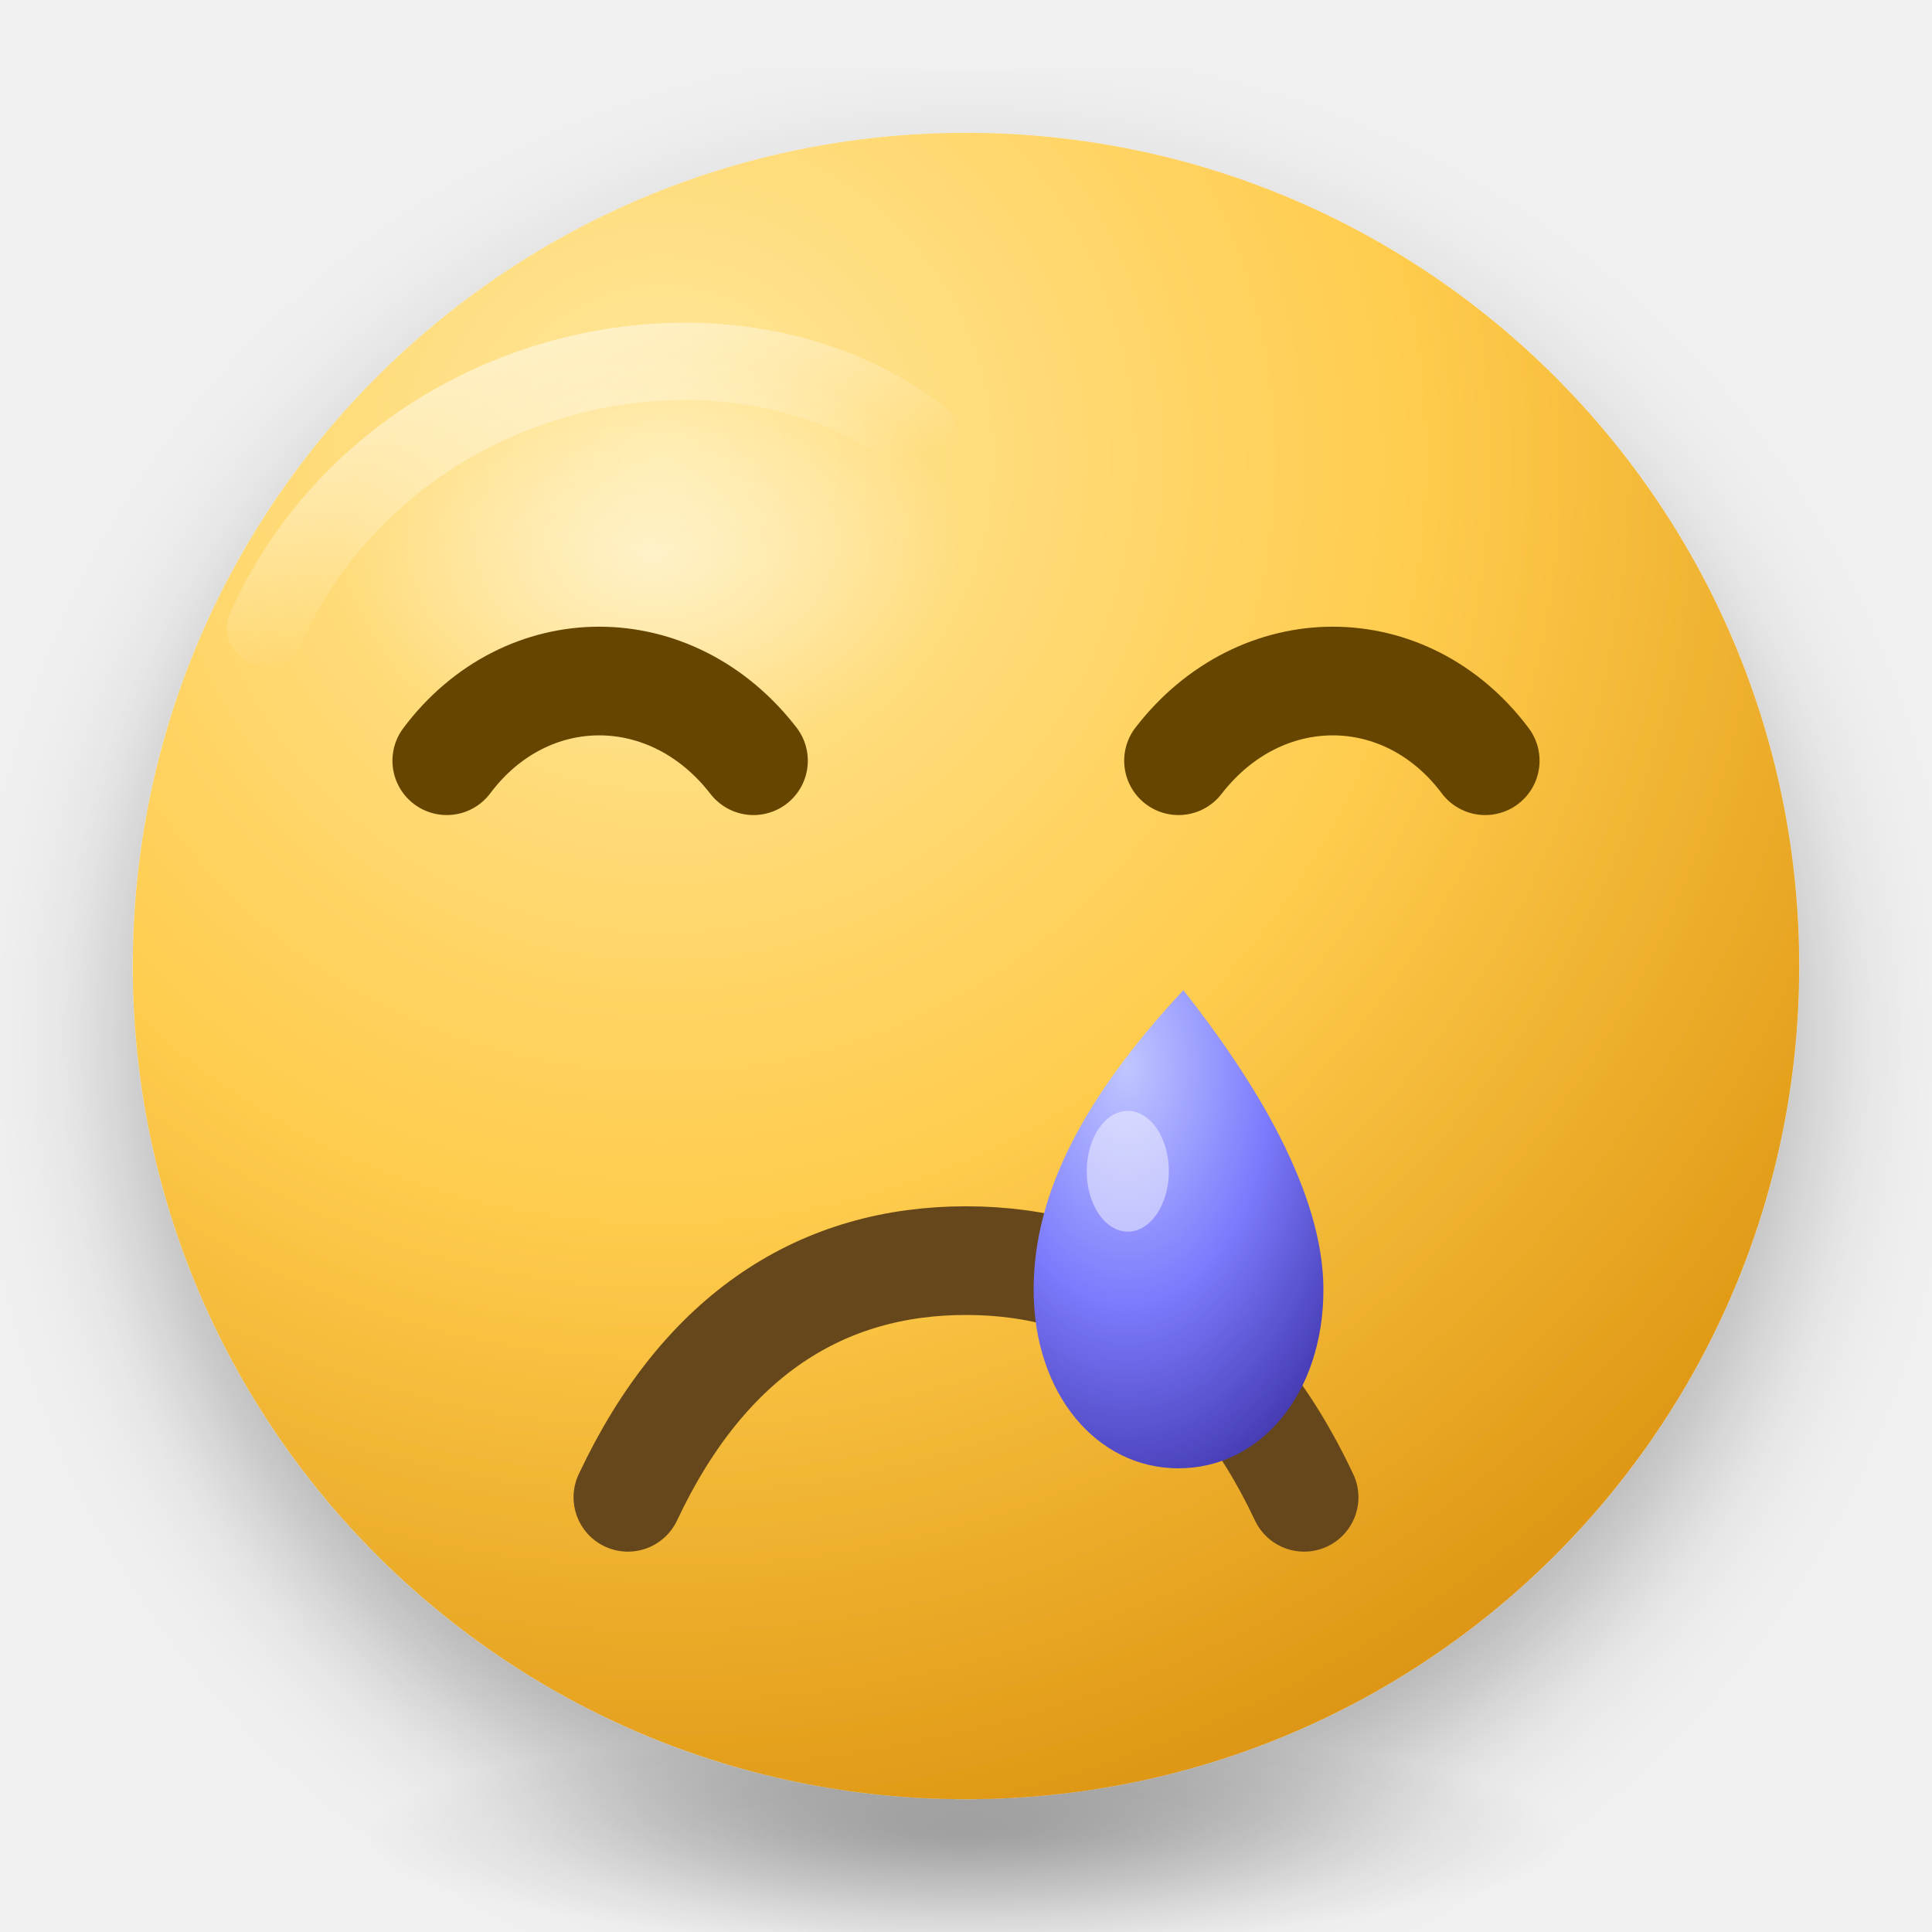
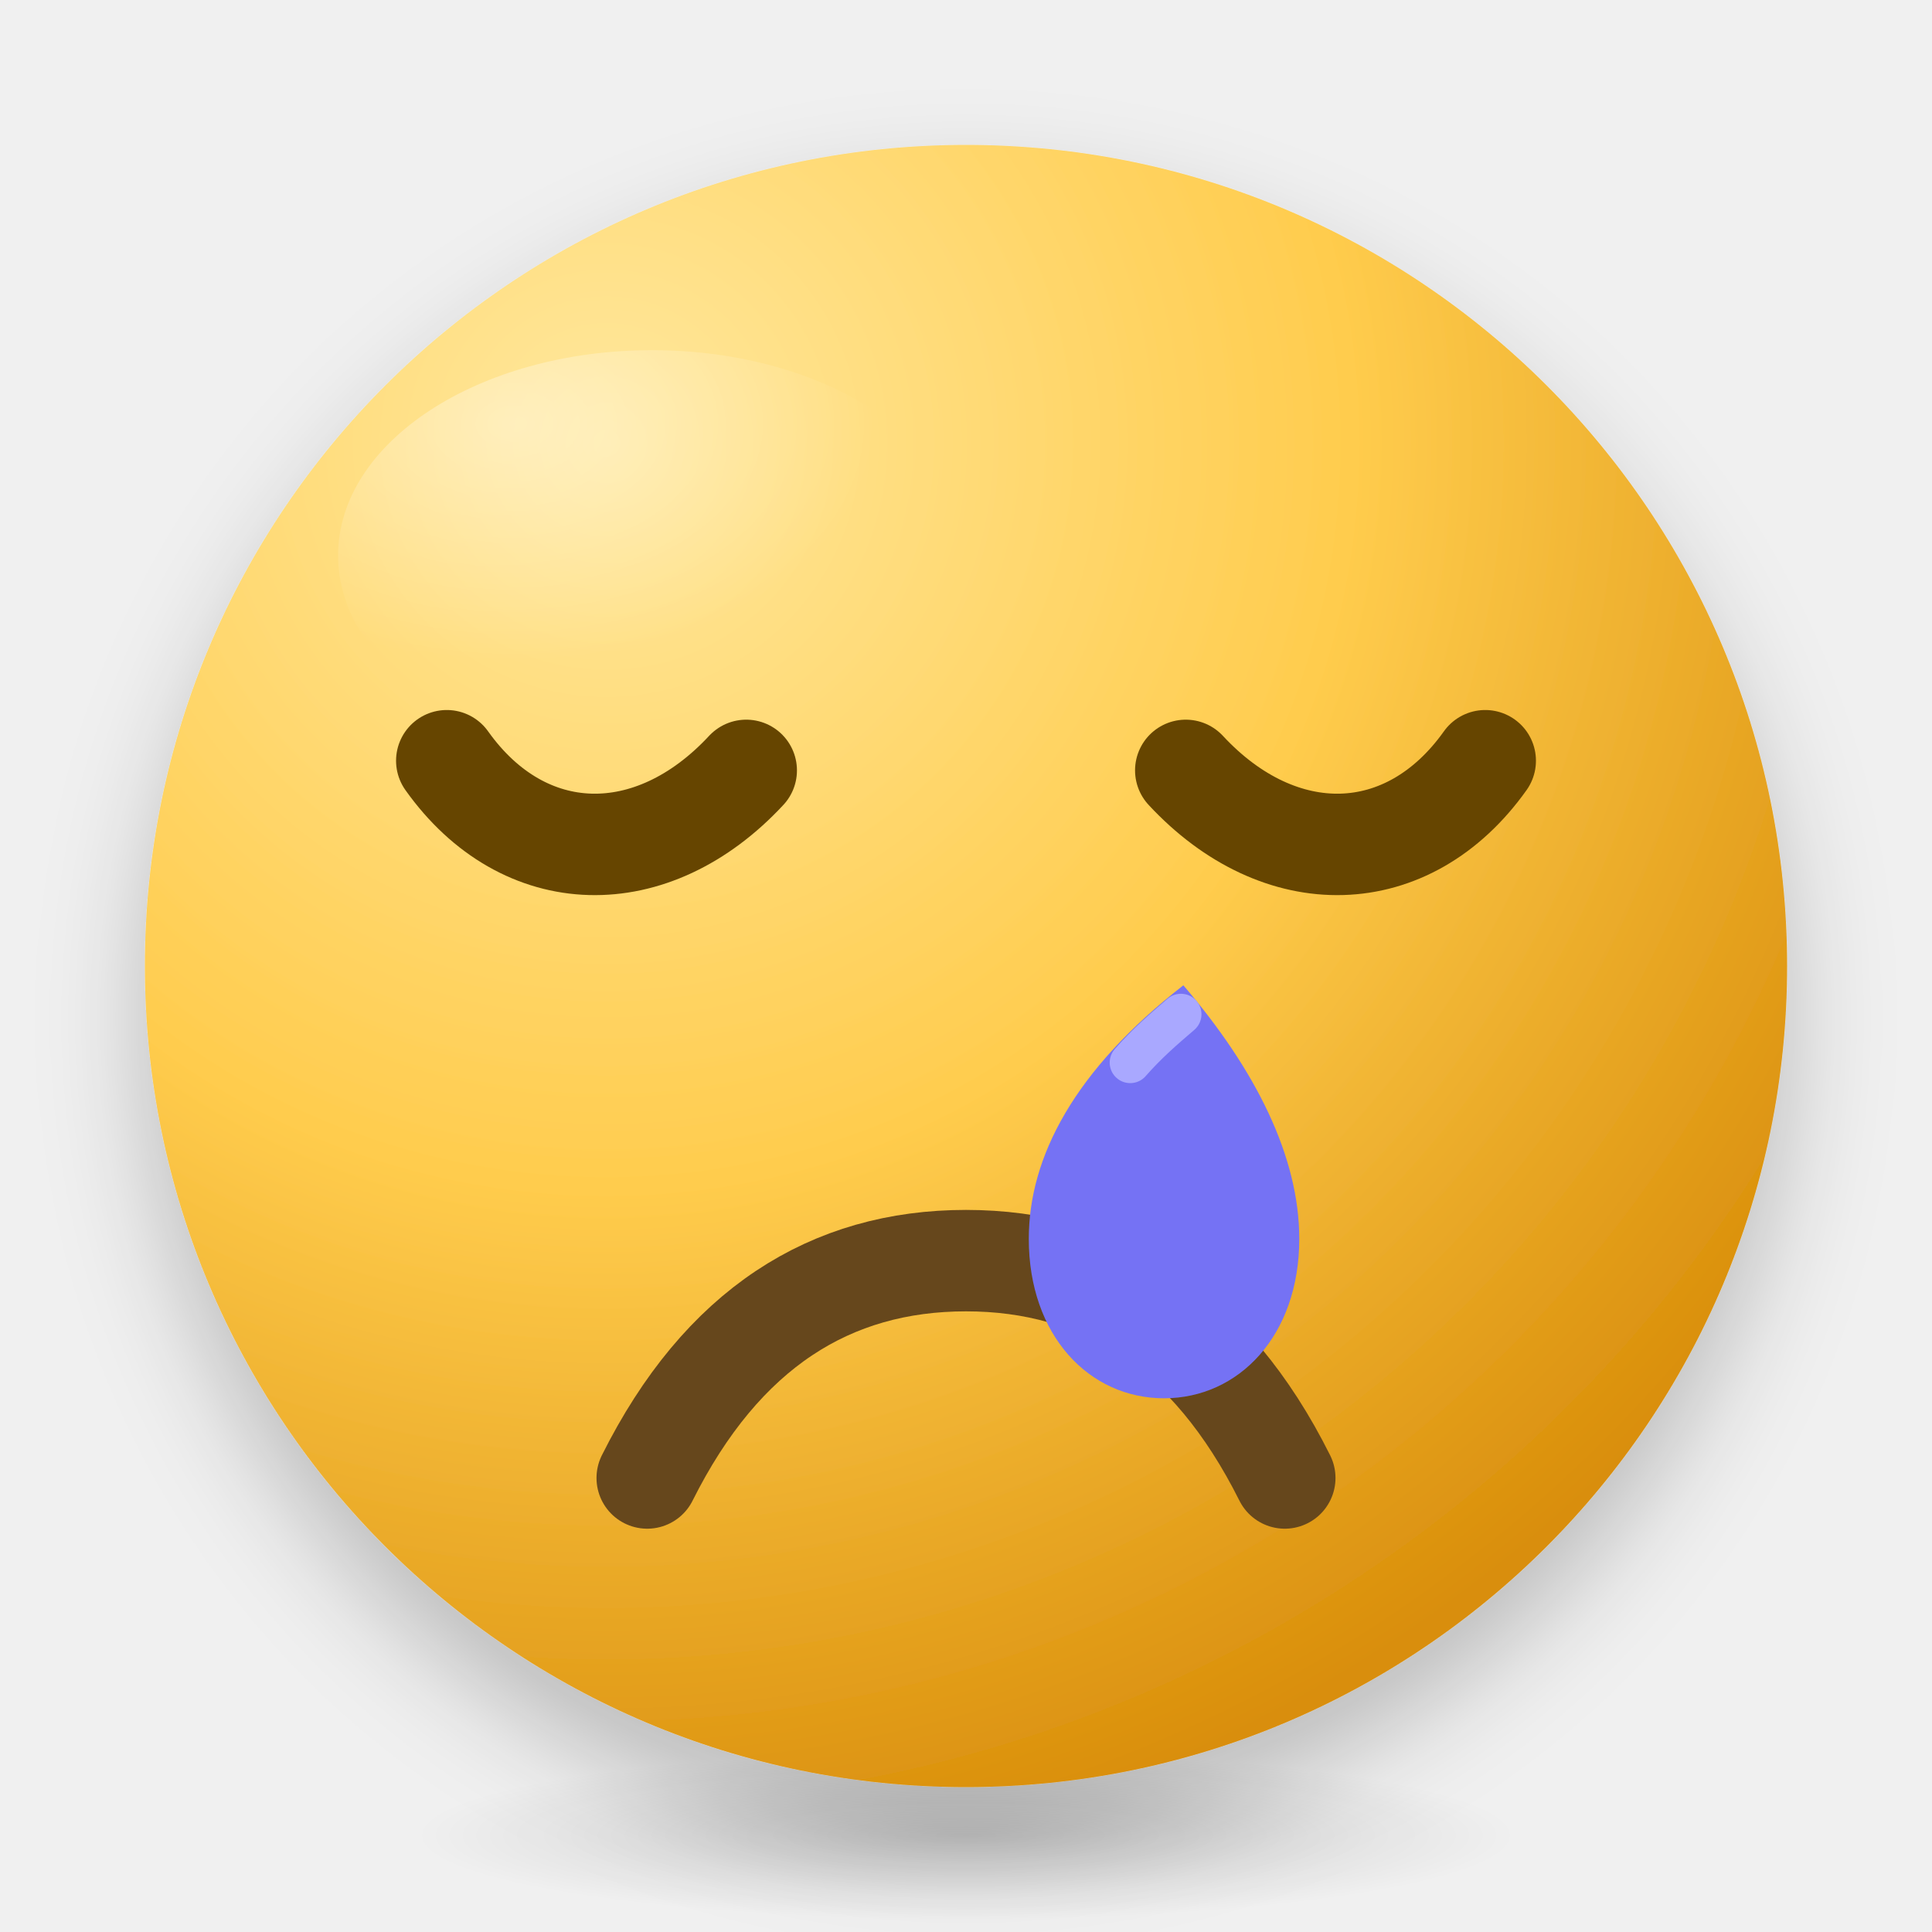
<svg xmlns="http://www.w3.org/2000/svg" viewBox="0 0 80 80" role="img" aria-label="ItundaFace 3D sad">
  <defs>
-     <radialGradient id="face" cx="32%" cy="20%" r="90%">
+     <radialGradient id="face" cx="28%" cy="18%" r="88%">
      <stop offset="0" stop-color="#FFE89E" />
-       <stop offset="50%" stop-color="#FFCC4D" />
+       <stop offset="52%" stop-color="#FFCC4D" />
      <stop offset="100%" stop-color="#D98E0A" />
    </radialGradient>
-     <radialGradient id="tear" cx="32%" cy="16%" r="90%">
-       <stop offset="0" stop-color="#C0C6FF" />
-       <stop offset="55%" stop-color="#7C7BFD" />
-       <stop offset="100%" stop-color="#483EB6" />
-     </radialGradient>
-     <radialGradient id="highlight" cx="50%" cy="50%" r="50%">
-       <stop offset="0" stop-color="#FFFFFF" stop-opacity=".48" />
+     <radialGradient id="highlight" cx="28%" cy="18%" r="58%">
+       <stop offset="0" stop-color="#FFFFFF" stop-opacity=".38" />
      <stop offset="100%" stop-color="#FFFFFF" stop-opacity="0" />
    </radialGradient>
-     <linearGradient id="rim" x1="20%" y1="0%" x2="70%" y2="60%">
-       <stop offset="0" stop-color="#FFFFFF" stop-opacity=".78" />
-       <stop offset="100%" stop-color="#FFFFFF" stop-opacity="0" />
-     </linearGradient>
    <radialGradient id="ground" cx="50%" cy="50%" r="50%">
-       <stop offset="0" stop-color="#000000" stop-opacity=".18" />
+       <stop offset="0" stop-color="#000000" stop-opacity=".16" />
      <stop offset="100%" stop-color="#000000" stop-opacity="0" />
    </radialGradient>
-     <filter id="shadow" x="-50%" y="-50%" width="200%" height="200%">
-       <feDropShadow dx="0" dy="3" stdDeviation="3" flood-color="#000000" flood-opacity=".28" />
+     <filter id="shadow" x="-25%" y="-25%" width="150%" height="170%">
+       <feDropShadow dx="0" dy="2.2" stdDeviation="2.2" flood-color="#000000" flood-opacity=".22" />
    </filter>
  </defs>
-   <ellipse cx="40" cy="76" rx="25" ry="4.5" fill="url(#ground)" />
+   <ellipse cx="40" cy="76" rx="23" ry="3.5" fill="url(#ground)" />
  <g filter="url(#shadow)">
-     <circle cx="40" cy="40" r="34.5" fill="url(#face)" />
-     <path d="M11 26C16 15 30 12 38 18" stroke="url(#rim)" stroke-width="3.2" stroke-linecap="round" fill="none" opacity=".72" />
+     <circle cx="40" cy="40" r="34" fill="url(#face)" />
    <ellipse cx="27" cy="23" rx="13" ry="8.5" fill="url(#highlight)" />
-     <path d="M18.5 31.5C21.8 27.1 27.8 27.1 31.2 31.5" stroke="#664500" stroke-width="4.5" stroke-linecap="round" fill="none" />
-     <path d="M48.8 31.5C52.2 27.1 58.2 27.1 61.5 31.5" stroke="#664500" stroke-width="4.5" stroke-linecap="round" fill="none" />
-     <path d="M26 62C29.2 55.2 34.1 52.2 40 52.2C45.9 52.2 50.8 55.2 54 62" stroke="#66471B" stroke-width="4.5" stroke-linecap="round" fill="none" />
-     <path d="M49 41C52 44.8 54.8 49.4 54.8 53.4C54.8 57.7 52.2 60.8 48.8 60.8C45.4 60.8 42.8 57.7 42.8 53.4C42.8 49.4 44.9 45.4 49 41Z" fill="url(#tear)" />
-     <ellipse cx="46.7" cy="48.5" rx="1.7" ry="2.5" fill="#FFFFFF" opacity=".46" />
+     <path d="M18.5 31.5c3.2 4.5 8.5 4.6 12.4.4" fill="none" stroke="#664500" stroke-width="4.2" stroke-linecap="round" />
+     <path d="M49.1 31.9c3.9 4.2 9.2 4.1 12.4-.4" fill="none" stroke="#664500" stroke-width="4.2" stroke-linecap="round" />
+     <path d="M26.8 61.2c3.1-6.2 7.6-9 13.2-9s10.1 2.8 13.2 9" fill="none" stroke="#66471B" stroke-width="4.2" stroke-linecap="round" />
+     <path d="M49 40.8c3 3.5 4.8 7.1 4.8 10.5 0 4-2.5 6.6-5.6 6.6s-5.6-2.6-5.6-6.6c0-3.4 1.9-7 6.4-10.5Z" fill="#7472F4" />
+     <path d="M46.8 44c.7-.8 1.4-1.4 2.1-2" fill="none" stroke="#A9A8FF" stroke-width="1.7" stroke-linecap="round" />
  </g>
</svg>
